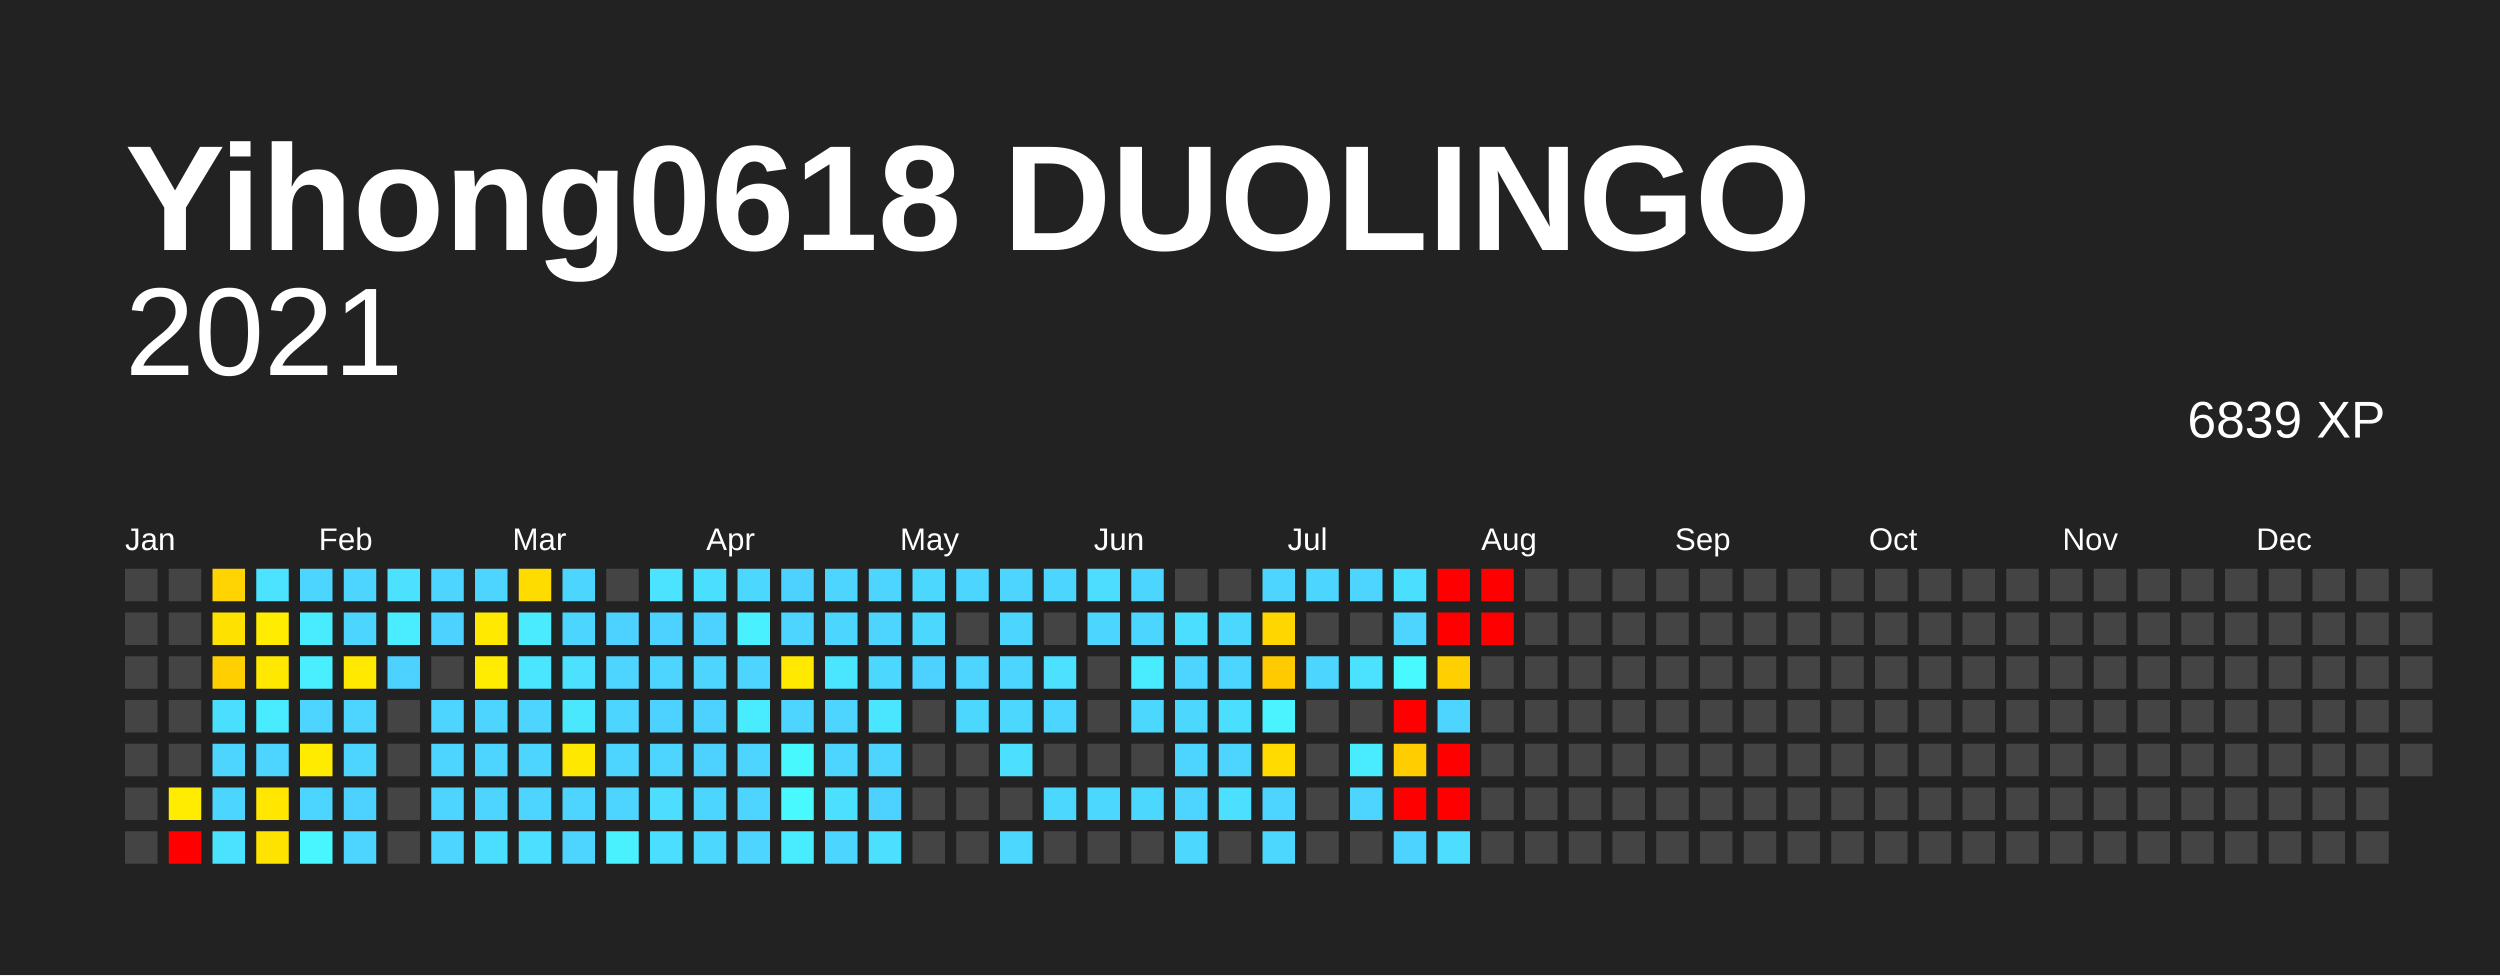
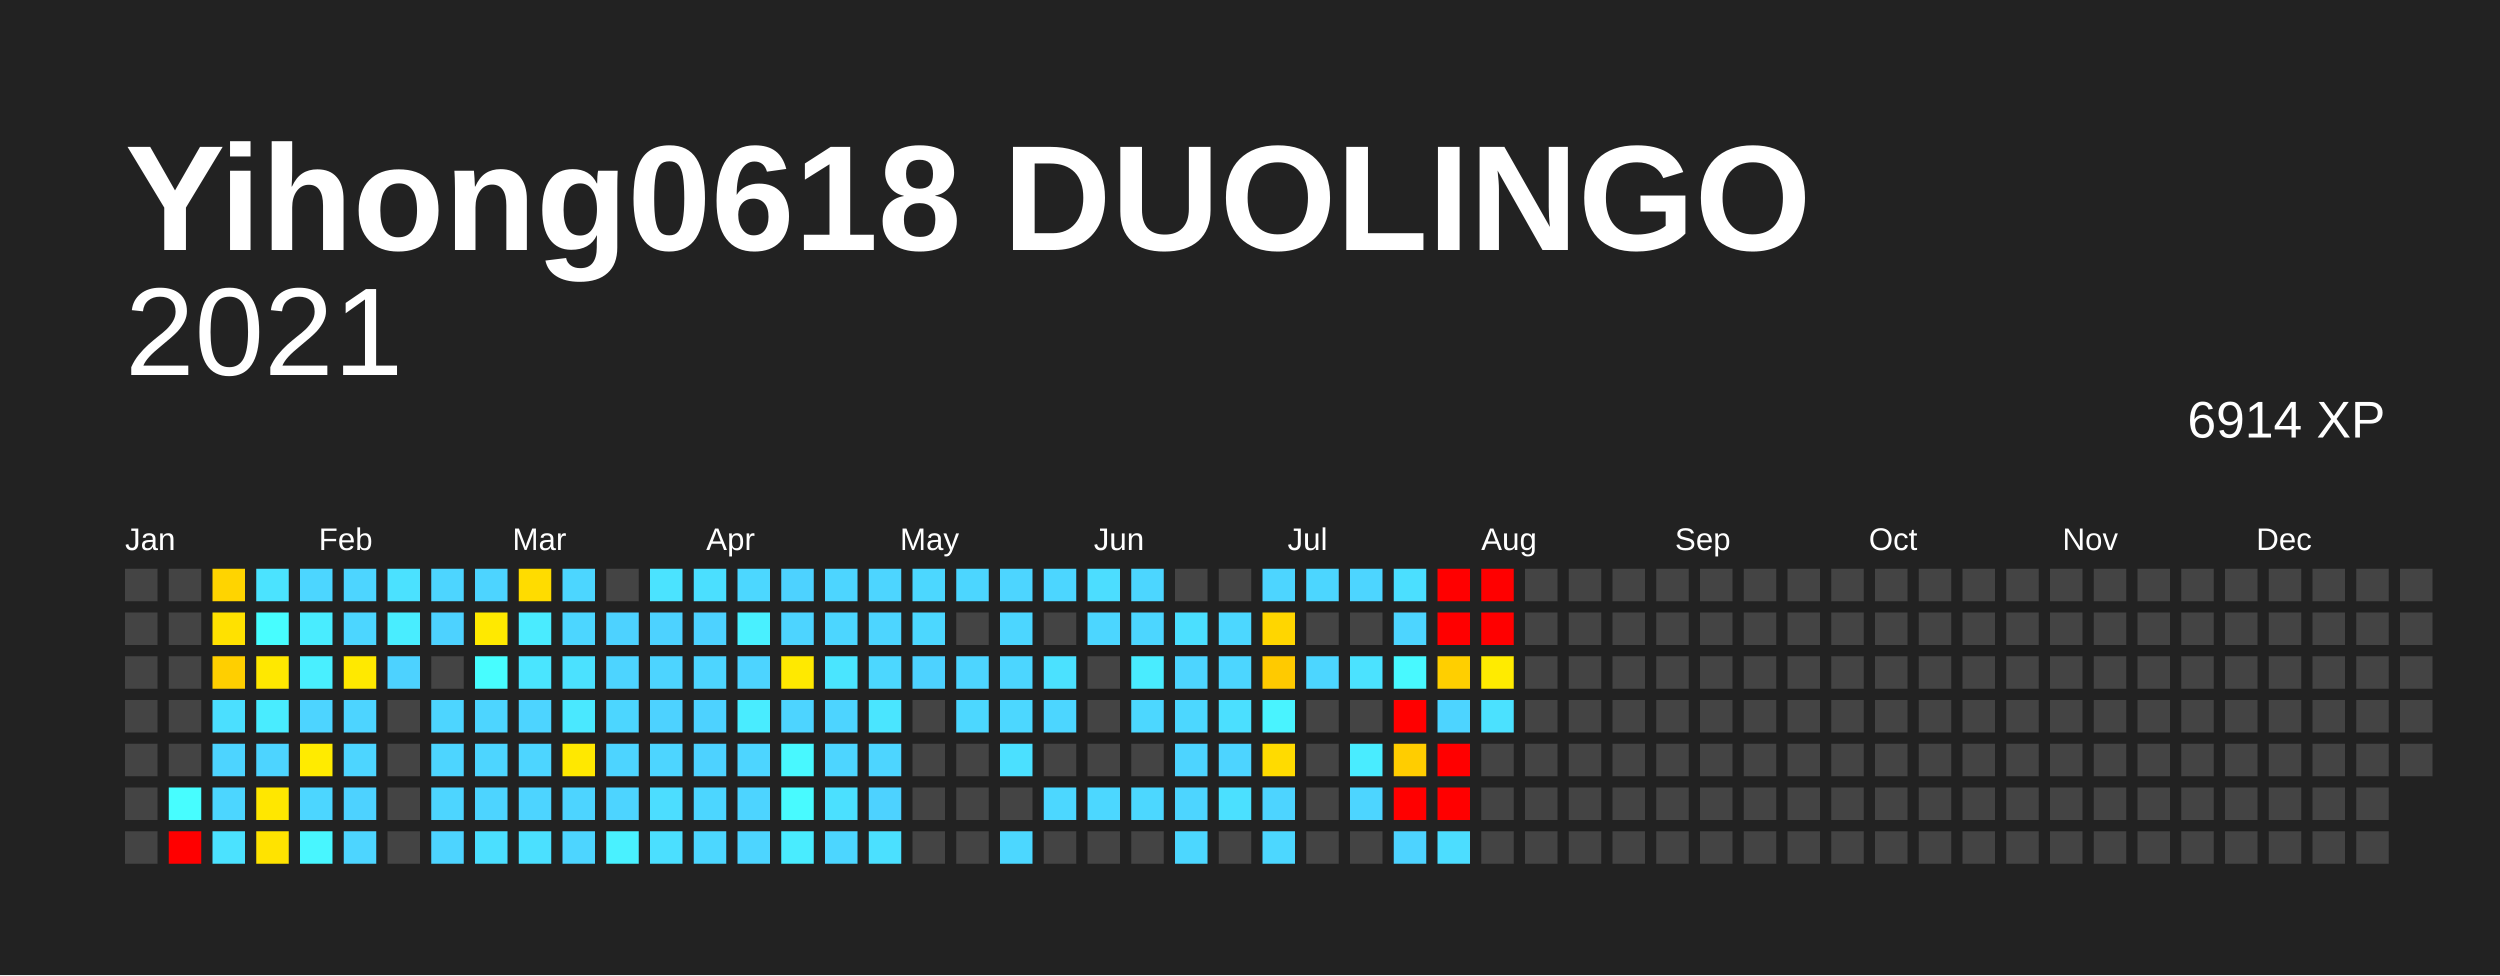
<svg xmlns="http://www.w3.org/2000/svg" baseProfile="full" height="78mm" version="1.1" viewBox="0,0,200,78" width="200mm">
  <defs />
  <rect fill="#222222" height="78" width="200" x="0" y="0" />
  <text fill="#FFFFFF" style="font-size:12px; font-family:Arial; font-weight:bold;" x="10" y="20">Yihong0618 DUOLINGO</text>
  <text alignment-baseline="hanging" fill="#FFFFFF" style="font-size:10.0px; font-family:Arial;" x="10" y="30">2021</text>
-   <text alignment-baseline="hanging" fill="#FFFFFF" style="font-size:4.125px; font-family:Arial;" x="175" y="35">6839 XP</text>
+   <text alignment-baseline="hanging" fill="#FFFFFF" style="font-size:4.125px; font-family:Arial;" x="175" y="35">6914 XP</text>
  <text fill="#FFFFFF" style="font-size:2.5px; font-family:Arial" x="10.0" y="44">Jan</text>
  <text fill="#FFFFFF" style="font-size:2.5px; font-family:Arial" x="25.5" y="44">Feb</text>
  <text fill="#FFFFFF" style="font-size:2.5px; font-family:Arial" x="41.0" y="44">Mar</text>
  <text fill="#FFFFFF" style="font-size:2.5px; font-family:Arial" x="56.5" y="44">Apr</text>
  <text fill="#FFFFFF" style="font-size:2.5px; font-family:Arial" x="72.0" y="44">May</text>
  <text fill="#FFFFFF" style="font-size:2.5px; font-family:Arial" x="87.5" y="44">Jun</text>
  <text fill="#FFFFFF" style="font-size:2.5px; font-family:Arial" x="103.0" y="44">Jul</text>
  <text fill="#FFFFFF" style="font-size:2.5px; font-family:Arial" x="118.5" y="44">Aug</text>
  <text fill="#FFFFFF" style="font-size:2.5px; font-family:Arial" x="134.0" y="44">Sep</text>
  <text fill="#FFFFFF" style="font-size:2.5px; font-family:Arial" x="149.5" y="44">Oct</text>
  <text fill="#FFFFFF" style="font-size:2.5px; font-family:Arial" x="165.0" y="44">Nov</text>
  <text fill="#FFFFFF" style="font-size:2.5px; font-family:Arial" x="180.5" y="44">Dec</text>
  <rect fill="#444444" height="2.6" width="2.6" x="10.0" y="45.5" />
  <rect fill="#444444" height="2.6" width="2.6" x="10.0" y="49.0" />
  <rect fill="#444444" height="2.6" width="2.6" x="10.0" y="52.5" />
  <rect fill="#444444" height="2.6" width="2.6" x="10.0" y="56.0" />
  <rect fill="#444444" height="2.6" width="2.6" x="10.0" y="59.5" />
  <rect fill="#444444" height="2.6" width="2.6" x="10.0" y="63.0" />
  <rect fill="#444444" height="2.6" width="2.6" x="10.0" y="66.5" />
  <rect fill="#444444" height="2.6" width="2.6" x="13.5" y="45.5" />
  <rect fill="#444444" height="2.6" width="2.6" x="13.5" y="49.0" />
  <rect fill="#444444" height="2.6" width="2.6" x="13.5" y="52.5" />
  <rect fill="#444444" height="2.6" width="2.6" x="13.5" y="56.0" />
  <rect fill="#444444" height="2.6" width="2.6" x="13.5" y="59.5" />
-   <rect fill="#ffec00" height="2.6" width="2.6" x="13.5" y="63.0" />
+   <rect fill="#47fdff" height="2.6" width="2.6" x="13.5" y="63.0" />
  <rect fill="red" height="2.6" width="2.6" x="13.5" y="66.5" />
  <rect fill="#ffd400" height="2.6" width="2.6" x="17.0" y="45.5" />
  <rect fill="#ffe100" height="2.6" width="2.6" x="17.0" y="49.0" />
  <rect fill="#ffcf00" height="2.6" width="2.6" x="17.0" y="52.5" />
  <rect fill="#4bdfff" height="2.6" width="2.6" x="17.0" y="56.0" />
  <rect fill="#4dd4ff" height="2.6" width="2.6" x="17.0" y="59.5" />
  <rect fill="#4cd6ff" height="2.6" width="2.6" x="17.0" y="63.0" />
  <rect fill="#4be2ff" height="2.6" width="2.6" x="17.0" y="66.5" />
  <rect fill="#4be3ff" height="2.6" width="2.6" x="20.5" y="45.5" />
-   <rect fill="#ffec00" height="2.6" width="2.6" x="20.5" y="49.0" />
+   <rect fill="#47fdff" height="2.6" width="2.6" x="20.5" y="49.0" />
  <rect fill="#ffe800" height="2.6" width="2.6" x="20.5" y="52.5" />
  <rect fill="#49ecff" height="2.6" width="2.6" x="20.5" y="56.0" />
  <rect fill="#4dd4ff" height="2.6" width="2.6" x="20.5" y="59.5" />
  <rect fill="#ffe700" height="2.6" width="2.6" x="20.5" y="63.0" />
  <rect fill="#ffe300" height="2.6" width="2.6" x="20.5" y="66.5" />
  <rect fill="#4cd6ff" height="2.6" width="2.6" x="24.0" y="45.5" />
  <rect fill="#49ecff" height="2.6" width="2.6" x="24.0" y="49.0" />
  <rect fill="#49efff" height="2.6" width="2.6" x="24.0" y="52.5" />
  <rect fill="#4dd4ff" height="2.6" width="2.6" x="24.0" y="56.0" />
  <rect fill="#ffeb00" height="2.6" width="2.6" x="24.0" y="59.5" />
  <rect fill="#4cd6ff" height="2.6" width="2.6" x="24.0" y="63.0" />
  <rect fill="#48f6ff" height="2.6" width="2.6" x="24.0" y="66.5" />
  <rect fill="#4dd5ff" height="2.6" width="2.6" x="27.5" y="45.5" />
  <rect fill="#4cd6ff" height="2.6" width="2.6" x="27.5" y="49.0" />
  <rect fill="#ffe900" height="2.6" width="2.6" x="27.5" y="52.5" />
  <rect fill="#4dd4ff" height="2.6" width="2.6" x="27.5" y="56.0" />
  <rect fill="#4dd5ff" height="2.6" width="2.6" x="27.5" y="59.5" />
  <rect fill="#4dd2ff" height="2.6" width="2.6" x="27.5" y="63.0" />
  <rect fill="#4dd5ff" height="2.6" width="2.6" x="27.5" y="66.5" />
  <rect fill="#4be1ff" height="2.6" width="2.6" x="31.0" y="45.5" />
  <rect fill="#49edff" height="2.6" width="2.6" x="31.0" y="49.0" />
  <rect fill="#4dd2ff" height="2.6" width="2.6" x="31.0" y="52.5" />
  <rect fill="#444444" height="2.6" width="2.6" x="31.0" y="56.0" />
  <rect fill="#444444" height="2.6" width="2.6" x="31.0" y="59.5" />
  <rect fill="#444444" height="2.6" width="2.6" x="31.0" y="63.0" />
  <rect fill="#444444" height="2.6" width="2.6" x="31.0" y="66.5" />
  <rect fill="#4dd5ff" height="2.6" width="2.6" x="34.5" y="45.5" />
  <rect fill="#4dd2ff" height="2.6" width="2.6" x="34.5" y="49.0" />
  <rect fill="#444444" height="2.6" width="2.6" x="34.5" y="52.5" />
  <rect fill="#4dd5ff" height="2.6" width="2.6" x="34.5" y="56.0" />
  <rect fill="#4dd5ff" height="2.6" width="2.6" x="34.5" y="59.5" />
  <rect fill="#4dd5ff" height="2.6" width="2.6" x="34.5" y="63.0" />
  <rect fill="#4dd4ff" height="2.6" width="2.6" x="34.5" y="66.5" />
  <rect fill="#4dd4ff" height="2.6" width="2.6" x="38.0" y="45.5" />
  <rect fill="#ffe900" height="2.6" width="2.6" x="38.0" y="49.0" />
-   <rect fill="#ffec00" height="2.6" width="2.6" x="38.0" y="52.5" />
+   <rect fill="#47fdff" height="2.6" width="2.6" x="38.0" y="52.5" />
  <rect fill="#4dd5ff" height="2.6" width="2.6" x="38.0" y="56.0" />
  <rect fill="#4dd5ff" height="2.6" width="2.6" x="38.0" y="59.5" />
  <rect fill="#4dd4ff" height="2.6" width="2.6" x="38.0" y="63.0" />
  <rect fill="#4bdfff" height="2.6" width="2.6" x="38.0" y="66.5" />
  <rect fill="#ffdc00" height="2.6" width="2.6" x="41.5" y="45.5" />
  <rect fill="#4aebff" height="2.6" width="2.6" x="41.5" y="49.0" />
  <rect fill="#4ae5ff" height="2.6" width="2.6" x="41.5" y="52.5" />
  <rect fill="#4dd4ff" height="2.6" width="2.6" x="41.5" y="56.0" />
  <rect fill="#4dd5ff" height="2.6" width="2.6" x="41.5" y="59.5" />
  <rect fill="#4dd4ff" height="2.6" width="2.6" x="41.5" y="63.0" />
  <rect fill="#4be0ff" height="2.6" width="2.6" x="41.5" y="66.5" />
  <rect fill="#4cd6ff" height="2.6" width="2.6" x="45.0" y="45.5" />
  <rect fill="#4cd6ff" height="2.6" width="2.6" x="45.0" y="49.0" />
  <rect fill="#4be1ff" height="2.6" width="2.6" x="45.0" y="52.5" />
  <rect fill="#4ae8ff" height="2.6" width="2.6" x="45.0" y="56.0" />
  <rect fill="#ffe800" height="2.6" width="2.6" x="45.0" y="59.5" />
  <rect fill="#4dd4ff" height="2.6" width="2.6" x="45.0" y="63.0" />
  <rect fill="#4dd5ff" height="2.6" width="2.6" x="45.0" y="66.5" />
  <rect fill="#444444" height="2.6" width="2.6" x="48.5" y="45.5" />
  <rect fill="#4dd2ff" height="2.6" width="2.6" x="48.5" y="49.0" />
  <rect fill="#4dd4ff" height="2.6" width="2.6" x="48.5" y="52.5" />
  <rect fill="#4cd6ff" height="2.6" width="2.6" x="48.5" y="56.0" />
  <rect fill="#4dd4ff" height="2.6" width="2.6" x="48.5" y="59.5" />
  <rect fill="#4dd4ff" height="2.6" width="2.6" x="48.5" y="63.0" />
  <rect fill="#49f1ff" height="2.6" width="2.6" x="48.5" y="66.5" />
  <rect fill="#4be3ff" height="2.6" width="2.6" x="52.0" y="45.5" />
  <rect fill="#4dd2ff" height="2.6" width="2.6" x="52.0" y="49.0" />
  <rect fill="#4dd4ff" height="2.6" width="2.6" x="52.0" y="52.5" />
  <rect fill="#4dd2ff" height="2.6" width="2.6" x="52.0" y="56.0" />
  <rect fill="#4dd5ff" height="2.6" width="2.6" x="52.0" y="59.5" />
  <rect fill="#4cddff" height="2.6" width="2.6" x="52.0" y="63.0" />
  <rect fill="#4bdfff" height="2.6" width="2.6" x="52.0" y="66.5" />
  <rect fill="#4bdfff" height="2.6" width="2.6" x="55.5" y="45.5" />
  <rect fill="#4dd2ff" height="2.6" width="2.6" x="55.5" y="49.0" />
  <rect fill="#4dd5ff" height="2.6" width="2.6" x="55.5" y="52.5" />
  <rect fill="#4dd2ff" height="2.6" width="2.6" x="55.5" y="56.0" />
  <rect fill="#4dd2ff" height="2.6" width="2.6" x="55.5" y="59.5" />
  <rect fill="#4cd6ff" height="2.6" width="2.6" x="55.5" y="63.0" />
  <rect fill="#4cd7ff" height="2.6" width="2.6" x="55.5" y="66.5" />
  <rect fill="#4cd7ff" height="2.6" width="2.6" x="59.0" y="45.5" />
  <rect fill="#49f0ff" height="2.6" width="2.6" x="59.0" y="49.0" />
  <rect fill="#4dd4ff" height="2.6" width="2.6" x="59.0" y="52.5" />
  <rect fill="#49ecff" height="2.6" width="2.6" x="59.0" y="56.0" />
  <rect fill="#4dd5ff" height="2.6" width="2.6" x="59.0" y="59.5" />
  <rect fill="#4dd4ff" height="2.6" width="2.6" x="59.0" y="63.0" />
  <rect fill="#4dd5ff" height="2.6" width="2.6" x="59.0" y="66.5" />
  <rect fill="#4dd2ff" height="2.6" width="2.6" x="62.5" y="45.5" />
  <rect fill="#4dd4ff" height="2.6" width="2.6" x="62.5" y="49.0" />
  <rect fill="#ffe900" height="2.6" width="2.6" x="62.5" y="52.5" />
  <rect fill="#4dd4ff" height="2.6" width="2.6" x="62.5" y="56.0" />
  <rect fill="#48f8ff" height="2.6" width="2.6" x="62.5" y="59.5" />
  <rect fill="#48faff" height="2.6" width="2.6" x="62.5" y="63.0" />
  <rect fill="#49ecff" height="2.6" width="2.6" x="62.5" y="66.5" />
  <rect fill="#4dd5ff" height="2.6" width="2.6" x="66.0" y="45.5" />
  <rect fill="#4cd6ff" height="2.6" width="2.6" x="66.0" y="49.0" />
  <rect fill="#4ae5ff" height="2.6" width="2.6" x="66.0" y="52.5" />
  <rect fill="#4dd4ff" height="2.6" width="2.6" x="66.0" y="56.0" />
  <rect fill="#4dd5ff" height="2.6" width="2.6" x="66.0" y="59.5" />
  <rect fill="#4be0ff" height="2.6" width="2.6" x="66.0" y="63.0" />
  <rect fill="#4cd6ff" height="2.6" width="2.6" x="66.0" y="66.5" />
  <rect fill="#4dd5ff" height="2.6" width="2.6" x="69.5" y="45.5" />
  <rect fill="#4dd5ff" height="2.6" width="2.6" x="69.5" y="49.0" />
  <rect fill="#4cd7ff" height="2.6" width="2.6" x="69.5" y="52.5" />
  <rect fill="#4ae5ff" height="2.6" width="2.6" x="69.5" y="56.0" />
  <rect fill="#4dd5ff" height="2.6" width="2.6" x="69.5" y="59.5" />
  <rect fill="#4dd2ff" height="2.6" width="2.6" x="69.5" y="63.0" />
  <rect fill="#4be0ff" height="2.6" width="2.6" x="69.5" y="66.5" />
  <rect fill="#4cd7ff" height="2.6" width="2.6" x="73.0" y="45.5" />
  <rect fill="#4cd7ff" height="2.6" width="2.6" x="73.0" y="49.0" />
  <rect fill="#4dd2ff" height="2.6" width="2.6" x="73.0" y="52.5" />
  <rect fill="#444444" height="2.6" width="2.6" x="73.0" y="56.0" />
  <rect fill="#444444" height="2.6" width="2.6" x="73.0" y="59.5" />
  <rect fill="#444444" height="2.6" width="2.6" x="73.0" y="63.0" />
  <rect fill="#444444" height="2.6" width="2.6" x="73.0" y="66.5" />
  <rect fill="#4cd6ff" height="2.6" width="2.6" x="76.5" y="45.5" />
  <rect fill="#444444" height="2.6" width="2.6" x="76.5" y="49.0" />
  <rect fill="#4dd5ff" height="2.6" width="2.6" x="76.5" y="52.5" />
  <rect fill="#4cd7ff" height="2.6" width="2.6" x="76.5" y="56.0" />
  <rect fill="#444444" height="2.6" width="2.6" x="76.5" y="59.5" />
  <rect fill="#444444" height="2.6" width="2.6" x="76.5" y="63.0" />
  <rect fill="#444444" height="2.6" width="2.6" x="76.5" y="66.5" />
  <rect fill="#4dd5ff" height="2.6" width="2.6" x="80.0" y="45.5" />
  <rect fill="#4cd6ff" height="2.6" width="2.6" x="80.0" y="49.0" />
  <rect fill="#4cd6ff" height="2.6" width="2.6" x="80.0" y="52.5" />
  <rect fill="#4cd7ff" height="2.6" width="2.6" x="80.0" y="56.0" />
  <rect fill="#4be0ff" height="2.6" width="2.6" x="80.0" y="59.5" />
  <rect fill="#444444" height="2.6" width="2.6" x="80.0" y="63.0" />
  <rect fill="#4cd7ff" height="2.6" width="2.6" x="80.0" y="66.5" />
  <rect fill="#4cd6ff" height="2.6" width="2.6" x="83.5" y="45.5" />
  <rect fill="#444444" height="2.6" width="2.6" x="83.5" y="49.0" />
  <rect fill="#4be1ff" height="2.6" width="2.6" x="83.5" y="52.5" />
  <rect fill="#4cd6ff" height="2.6" width="2.6" x="83.5" y="56.0" />
  <rect fill="#444444" height="2.6" width="2.6" x="83.5" y="59.5" />
  <rect fill="#4cd7ff" height="2.6" width="2.6" x="83.5" y="63.0" />
  <rect fill="#444444" height="2.6" width="2.6" x="83.5" y="66.5" />
  <rect fill="#4cddff" height="2.6" width="2.6" x="87.0" y="45.5" />
  <rect fill="#4cd6ff" height="2.6" width="2.6" x="87.0" y="49.0" />
  <rect fill="#444444" height="2.6" width="2.6" x="87.0" y="52.5" />
  <rect fill="#444444" height="2.6" width="2.6" x="87.0" y="56.0" />
  <rect fill="#444444" height="2.6" width="2.6" x="87.0" y="59.5" />
  <rect fill="#4cd7ff" height="2.6" width="2.6" x="87.0" y="63.0" />
  <rect fill="#444444" height="2.6" width="2.6" x="87.0" y="66.5" />
  <rect fill="#4cd6ff" height="2.6" width="2.6" x="90.5" y="45.5" />
  <rect fill="#4cd6ff" height="2.6" width="2.6" x="90.5" y="49.0" />
  <rect fill="#49ecff" height="2.6" width="2.6" x="90.5" y="52.5" />
  <rect fill="#4cd7ff" height="2.6" width="2.6" x="90.5" y="56.0" />
  <rect fill="#444444" height="2.6" width="2.6" x="90.5" y="59.5" />
  <rect fill="#4cd7ff" height="2.6" width="2.6" x="90.5" y="63.0" />
  <rect fill="#444444" height="2.6" width="2.6" x="90.5" y="66.5" />
  <rect fill="#444444" height="2.6" width="2.6" x="94.0" y="45.5" />
  <rect fill="#4bdfff" height="2.6" width="2.6" x="94.0" y="49.0" />
  <rect fill="#4dd5ff" height="2.6" width="2.6" x="94.0" y="52.5" />
  <rect fill="#4cd7ff" height="2.6" width="2.6" x="94.0" y="56.0" />
  <rect fill="#4dd4ff" height="2.6" width="2.6" x="94.0" y="59.5" />
  <rect fill="#4dd5ff" height="2.6" width="2.6" x="94.0" y="63.0" />
  <rect fill="#4cd7ff" height="2.6" width="2.6" x="94.0" y="66.5" />
  <rect fill="#444444" height="2.6" width="2.6" x="97.5" y="45.5" />
  <rect fill="#4cd7ff" height="2.6" width="2.6" x="97.5" y="49.0" />
  <rect fill="#4cd6ff" height="2.6" width="2.6" x="97.5" y="52.5" />
  <rect fill="#4bdfff" height="2.6" width="2.6" x="97.5" y="56.0" />
  <rect fill="#4dd4ff" height="2.6" width="2.6" x="97.5" y="59.5" />
  <rect fill="#4be0ff" height="2.6" width="2.6" x="97.5" y="63.0" />
  <rect fill="#444444" height="2.6" width="2.6" x="97.5" y="66.5" />
  <rect fill="#4dd5ff" height="2.6" width="2.6" x="101.0" y="45.5" />
  <rect fill="#ffd600" height="2.6" width="2.6" x="101.0" y="49.0" />
  <rect fill="#ffca00" height="2.6" width="2.6" x="101.0" y="52.5" />
  <rect fill="#49f3ff" height="2.6" width="2.6" x="101.0" y="56.0" />
  <rect fill="#ffdb00" height="2.6" width="2.6" x="101.0" y="59.5" />
  <rect fill="#4dd4ff" height="2.6" width="2.6" x="101.0" y="63.0" />
  <rect fill="#4cd7ff" height="2.6" width="2.6" x="101.0" y="66.5" />
  <rect fill="#4cd6ff" height="2.6" width="2.6" x="104.5" y="45.5" />
  <rect fill="#444444" height="2.6" width="2.6" x="104.5" y="49.0" />
  <rect fill="#4cd6ff" height="2.6" width="2.6" x="104.5" y="52.5" />
  <rect fill="#444444" height="2.6" width="2.6" x="104.5" y="56.0" />
  <rect fill="#444444" height="2.6" width="2.6" x="104.5" y="59.5" />
  <rect fill="#444444" height="2.6" width="2.6" x="104.5" y="63.0" />
  <rect fill="#444444" height="2.6" width="2.6" x="104.5" y="66.5" />
  <rect fill="#4dd5ff" height="2.6" width="2.6" x="108.0" y="45.5" />
  <rect fill="#444444" height="2.6" width="2.6" x="108.0" y="49.0" />
  <rect fill="#4be2ff" height="2.6" width="2.6" x="108.0" y="52.5" />
  <rect fill="#444444" height="2.6" width="2.6" x="108.0" y="56.0" />
  <rect fill="#49ecff" height="2.6" width="2.6" x="108.0" y="59.5" />
  <rect fill="#4dd5ff" height="2.6" width="2.6" x="108.0" y="63.0" />
  <rect fill="#444444" height="2.6" width="2.6" x="108.0" y="66.5" />
  <rect fill="#4bdfff" height="2.6" width="2.6" x="111.5" y="45.5" />
  <rect fill="#4dd5ff" height="2.6" width="2.6" x="111.5" y="49.0" />
  <rect fill="#48f9ff" height="2.6" width="2.6" x="111.5" y="52.5" />
  <rect fill="red" height="2.6" width="2.6" x="111.5" y="56.0" />
  <rect fill="#ffcd00" height="2.6" width="2.6" x="111.5" y="59.5" />
  <rect fill="red" height="2.6" width="2.6" x="111.5" y="63.0" />
  <rect fill="#4dd3ff" height="2.6" width="2.6" x="111.5" y="66.5" />
  <rect fill="red" height="2.6" width="2.6" x="115.0" y="45.5" />
  <rect fill="red" height="2.6" width="2.6" x="115.0" y="49.0" />
  <rect fill="#ffcf00" height="2.6" width="2.6" x="115.0" y="52.5" />
  <rect fill="#4dd4ff" height="2.6" width="2.6" x="115.0" y="56.0" />
  <rect fill="red" height="2.6" width="2.6" x="115.0" y="59.5" />
  <rect fill="red" height="2.6" width="2.6" x="115.0" y="63.0" />
  <rect fill="#4cddff" height="2.6" width="2.6" x="115.0" y="66.5" />
  <rect fill="red" height="2.6" width="2.6" x="118.5" y="45.5" />
  <rect fill="red" height="2.6" width="2.6" x="118.5" y="49.0" />
-   <rect fill="#444444" height="2.6" width="2.6" x="118.5" y="52.5" />
-   <rect fill="#444444" height="2.6" width="2.6" x="118.5" y="56.0" />
+   <rect fill="#ffeb00" height="2.6" width="2.6" x="118.5" y="52.5" />
+   <rect fill="#4be1ff" height="2.6" width="2.6" x="118.5" y="56.0" />
  <rect fill="#444444" height="2.6" width="2.6" x="118.5" y="59.5" />
  <rect fill="#444444" height="2.6" width="2.6" x="118.5" y="63.0" />
  <rect fill="#444444" height="2.6" width="2.6" x="118.5" y="66.5" />
  <rect fill="#444444" height="2.6" width="2.6" x="122.0" y="45.5" />
  <rect fill="#444444" height="2.6" width="2.6" x="122.0" y="49.0" />
  <rect fill="#444444" height="2.6" width="2.6" x="122.0" y="52.5" />
  <rect fill="#444444" height="2.6" width="2.6" x="122.0" y="56.0" />
  <rect fill="#444444" height="2.6" width="2.6" x="122.0" y="59.5" />
  <rect fill="#444444" height="2.6" width="2.6" x="122.0" y="63.0" />
  <rect fill="#444444" height="2.6" width="2.6" x="122.0" y="66.5" />
  <rect fill="#444444" height="2.6" width="2.6" x="125.5" y="45.5" />
  <rect fill="#444444" height="2.6" width="2.6" x="125.5" y="49.0" />
  <rect fill="#444444" height="2.6" width="2.6" x="125.5" y="52.5" />
  <rect fill="#444444" height="2.6" width="2.6" x="125.5" y="56.0" />
  <rect fill="#444444" height="2.6" width="2.6" x="125.5" y="59.5" />
  <rect fill="#444444" height="2.6" width="2.6" x="125.5" y="63.0" />
  <rect fill="#444444" height="2.6" width="2.6" x="125.5" y="66.5" />
  <rect fill="#444444" height="2.6" width="2.6" x="129.0" y="45.5" />
  <rect fill="#444444" height="2.6" width="2.6" x="129.0" y="49.0" />
  <rect fill="#444444" height="2.6" width="2.6" x="129.0" y="52.5" />
  <rect fill="#444444" height="2.6" width="2.6" x="129.0" y="56.0" />
  <rect fill="#444444" height="2.6" width="2.6" x="129.0" y="59.5" />
  <rect fill="#444444" height="2.6" width="2.6" x="129.0" y="63.0" />
  <rect fill="#444444" height="2.6" width="2.6" x="129.0" y="66.5" />
  <rect fill="#444444" height="2.6" width="2.6" x="132.5" y="45.5" />
  <rect fill="#444444" height="2.6" width="2.6" x="132.5" y="49.0" />
  <rect fill="#444444" height="2.6" width="2.6" x="132.5" y="52.5" />
  <rect fill="#444444" height="2.6" width="2.6" x="132.5" y="56.0" />
  <rect fill="#444444" height="2.6" width="2.6" x="132.5" y="59.5" />
  <rect fill="#444444" height="2.6" width="2.6" x="132.5" y="63.0" />
  <rect fill="#444444" height="2.6" width="2.6" x="132.5" y="66.5" />
  <rect fill="#444444" height="2.6" width="2.6" x="136.0" y="45.5" />
  <rect fill="#444444" height="2.6" width="2.6" x="136.0" y="49.0" />
  <rect fill="#444444" height="2.6" width="2.6" x="136.0" y="52.5" />
  <rect fill="#444444" height="2.6" width="2.6" x="136.0" y="56.0" />
  <rect fill="#444444" height="2.6" width="2.6" x="136.0" y="59.5" />
  <rect fill="#444444" height="2.6" width="2.6" x="136.0" y="63.0" />
  <rect fill="#444444" height="2.6" width="2.6" x="136.0" y="66.5" />
  <rect fill="#444444" height="2.6" width="2.6" x="139.5" y="45.5" />
  <rect fill="#444444" height="2.6" width="2.6" x="139.5" y="49.0" />
  <rect fill="#444444" height="2.6" width="2.6" x="139.5" y="52.5" />
  <rect fill="#444444" height="2.6" width="2.6" x="139.5" y="56.0" />
  <rect fill="#444444" height="2.6" width="2.6" x="139.5" y="59.5" />
  <rect fill="#444444" height="2.6" width="2.6" x="139.5" y="63.0" />
  <rect fill="#444444" height="2.6" width="2.6" x="139.5" y="66.5" />
  <rect fill="#444444" height="2.6" width="2.6" x="143.0" y="45.5" />
  <rect fill="#444444" height="2.6" width="2.6" x="143.0" y="49.0" />
  <rect fill="#444444" height="2.6" width="2.6" x="143.0" y="52.5" />
  <rect fill="#444444" height="2.6" width="2.6" x="143.0" y="56.0" />
  <rect fill="#444444" height="2.6" width="2.6" x="143.0" y="59.5" />
  <rect fill="#444444" height="2.6" width="2.6" x="143.0" y="63.0" />
  <rect fill="#444444" height="2.6" width="2.6" x="143.0" y="66.5" />
  <rect fill="#444444" height="2.6" width="2.6" x="146.5" y="45.5" />
  <rect fill="#444444" height="2.6" width="2.6" x="146.5" y="49.0" />
  <rect fill="#444444" height="2.6" width="2.6" x="146.5" y="52.5" />
  <rect fill="#444444" height="2.6" width="2.6" x="146.5" y="56.0" />
  <rect fill="#444444" height="2.6" width="2.6" x="146.5" y="59.5" />
  <rect fill="#444444" height="2.6" width="2.6" x="146.5" y="63.0" />
  <rect fill="#444444" height="2.6" width="2.6" x="146.5" y="66.5" />
  <rect fill="#444444" height="2.6" width="2.6" x="150.0" y="45.5" />
  <rect fill="#444444" height="2.6" width="2.6" x="150.0" y="49.0" />
  <rect fill="#444444" height="2.6" width="2.6" x="150.0" y="52.5" />
  <rect fill="#444444" height="2.6" width="2.6" x="150.0" y="56.0" />
  <rect fill="#444444" height="2.6" width="2.6" x="150.0" y="59.5" />
  <rect fill="#444444" height="2.6" width="2.6" x="150.0" y="63.0" />
  <rect fill="#444444" height="2.6" width="2.6" x="150.0" y="66.5" />
  <rect fill="#444444" height="2.6" width="2.6" x="153.5" y="45.5" />
  <rect fill="#444444" height="2.6" width="2.6" x="153.5" y="49.0" />
  <rect fill="#444444" height="2.6" width="2.6" x="153.5" y="52.5" />
  <rect fill="#444444" height="2.6" width="2.6" x="153.5" y="56.0" />
  <rect fill="#444444" height="2.6" width="2.6" x="153.5" y="59.5" />
  <rect fill="#444444" height="2.6" width="2.6" x="153.5" y="63.0" />
  <rect fill="#444444" height="2.6" width="2.6" x="153.5" y="66.5" />
  <rect fill="#444444" height="2.6" width="2.6" x="157.0" y="45.5" />
  <rect fill="#444444" height="2.6" width="2.6" x="157.0" y="49.0" />
  <rect fill="#444444" height="2.6" width="2.6" x="157.0" y="52.5" />
  <rect fill="#444444" height="2.6" width="2.6" x="157.0" y="56.0" />
  <rect fill="#444444" height="2.6" width="2.6" x="157.0" y="59.5" />
  <rect fill="#444444" height="2.6" width="2.6" x="157.0" y="63.0" />
  <rect fill="#444444" height="2.6" width="2.6" x="157.0" y="66.5" />
  <rect fill="#444444" height="2.6" width="2.6" x="160.5" y="45.5" />
  <rect fill="#444444" height="2.6" width="2.6" x="160.5" y="49.0" />
  <rect fill="#444444" height="2.6" width="2.6" x="160.5" y="52.5" />
  <rect fill="#444444" height="2.6" width="2.6" x="160.5" y="56.0" />
  <rect fill="#444444" height="2.6" width="2.6" x="160.5" y="59.5" />
  <rect fill="#444444" height="2.6" width="2.6" x="160.5" y="63.0" />
  <rect fill="#444444" height="2.6" width="2.6" x="160.5" y="66.5" />
  <rect fill="#444444" height="2.6" width="2.6" x="164.0" y="45.5" />
  <rect fill="#444444" height="2.6" width="2.6" x="164.0" y="49.0" />
  <rect fill="#444444" height="2.6" width="2.6" x="164.0" y="52.5" />
  <rect fill="#444444" height="2.6" width="2.6" x="164.0" y="56.0" />
  <rect fill="#444444" height="2.6" width="2.6" x="164.0" y="59.5" />
  <rect fill="#444444" height="2.6" width="2.6" x="164.0" y="63.0" />
  <rect fill="#444444" height="2.6" width="2.6" x="164.0" y="66.5" />
  <rect fill="#444444" height="2.6" width="2.6" x="167.5" y="45.5" />
  <rect fill="#444444" height="2.6" width="2.6" x="167.5" y="49.0" />
  <rect fill="#444444" height="2.6" width="2.6" x="167.5" y="52.5" />
  <rect fill="#444444" height="2.6" width="2.6" x="167.5" y="56.0" />
  <rect fill="#444444" height="2.6" width="2.6" x="167.5" y="59.5" />
  <rect fill="#444444" height="2.6" width="2.6" x="167.5" y="63.0" />
  <rect fill="#444444" height="2.6" width="2.6" x="167.5" y="66.5" />
  <rect fill="#444444" height="2.6" width="2.6" x="171.0" y="45.5" />
  <rect fill="#444444" height="2.6" width="2.6" x="171.0" y="49.0" />
  <rect fill="#444444" height="2.6" width="2.6" x="171.0" y="52.5" />
  <rect fill="#444444" height="2.6" width="2.6" x="171.0" y="56.0" />
  <rect fill="#444444" height="2.6" width="2.6" x="171.0" y="59.5" />
  <rect fill="#444444" height="2.6" width="2.6" x="171.0" y="63.0" />
  <rect fill="#444444" height="2.6" width="2.6" x="171.0" y="66.5" />
  <rect fill="#444444" height="2.6" width="2.6" x="174.5" y="45.5" />
  <rect fill="#444444" height="2.6" width="2.6" x="174.5" y="49.0" />
  <rect fill="#444444" height="2.6" width="2.6" x="174.5" y="52.5" />
  <rect fill="#444444" height="2.6" width="2.6" x="174.5" y="56.0" />
  <rect fill="#444444" height="2.6" width="2.6" x="174.5" y="59.5" />
  <rect fill="#444444" height="2.6" width="2.6" x="174.5" y="63.0" />
  <rect fill="#444444" height="2.6" width="2.6" x="174.5" y="66.5" />
  <rect fill="#444444" height="2.6" width="2.6" x="178.0" y="45.5" />
  <rect fill="#444444" height="2.6" width="2.6" x="178.0" y="49.0" />
  <rect fill="#444444" height="2.6" width="2.6" x="178.0" y="52.5" />
  <rect fill="#444444" height="2.6" width="2.6" x="178.0" y="56.0" />
  <rect fill="#444444" height="2.6" width="2.6" x="178.0" y="59.5" />
  <rect fill="#444444" height="2.6" width="2.6" x="178.0" y="63.0" />
  <rect fill="#444444" height="2.6" width="2.6" x="178.0" y="66.5" />
  <rect fill="#444444" height="2.6" width="2.6" x="181.5" y="45.5" />
  <rect fill="#444444" height="2.6" width="2.6" x="181.5" y="49.0" />
  <rect fill="#444444" height="2.6" width="2.6" x="181.5" y="52.5" />
  <rect fill="#444444" height="2.6" width="2.6" x="181.5" y="56.0" />
  <rect fill="#444444" height="2.6" width="2.6" x="181.5" y="59.5" />
  <rect fill="#444444" height="2.6" width="2.6" x="181.5" y="63.0" />
  <rect fill="#444444" height="2.6" width="2.6" x="181.5" y="66.5" />
  <rect fill="#444444" height="2.6" width="2.6" x="185.0" y="45.5" />
  <rect fill="#444444" height="2.6" width="2.6" x="185.0" y="49.0" />
  <rect fill="#444444" height="2.6" width="2.6" x="185.0" y="52.5" />
  <rect fill="#444444" height="2.6" width="2.6" x="185.0" y="56.0" />
  <rect fill="#444444" height="2.6" width="2.6" x="185.0" y="59.5" />
  <rect fill="#444444" height="2.6" width="2.6" x="185.0" y="63.0" />
  <rect fill="#444444" height="2.6" width="2.6" x="185.0" y="66.5" />
  <rect fill="#444444" height="2.6" width="2.6" x="188.5" y="45.5" />
  <rect fill="#444444" height="2.6" width="2.6" x="188.5" y="49.0" />
  <rect fill="#444444" height="2.6" width="2.6" x="188.5" y="52.5" />
  <rect fill="#444444" height="2.6" width="2.6" x="188.5" y="56.0" />
  <rect fill="#444444" height="2.6" width="2.6" x="188.5" y="59.5" />
  <rect fill="#444444" height="2.6" width="2.6" x="188.5" y="63.0" />
  <rect fill="#444444" height="2.6" width="2.6" x="188.5" y="66.5" />
  <rect fill="#444444" height="2.6" width="2.6" x="192.0" y="45.5" />
  <rect fill="#444444" height="2.6" width="2.6" x="192.0" y="49.0" />
  <rect fill="#444444" height="2.6" width="2.6" x="192.0" y="52.5" />
  <rect fill="#444444" height="2.6" width="2.6" x="192.0" y="56.0" />
  <rect fill="#444444" height="2.6" width="2.6" x="192.0" y="59.5" />
</svg>
